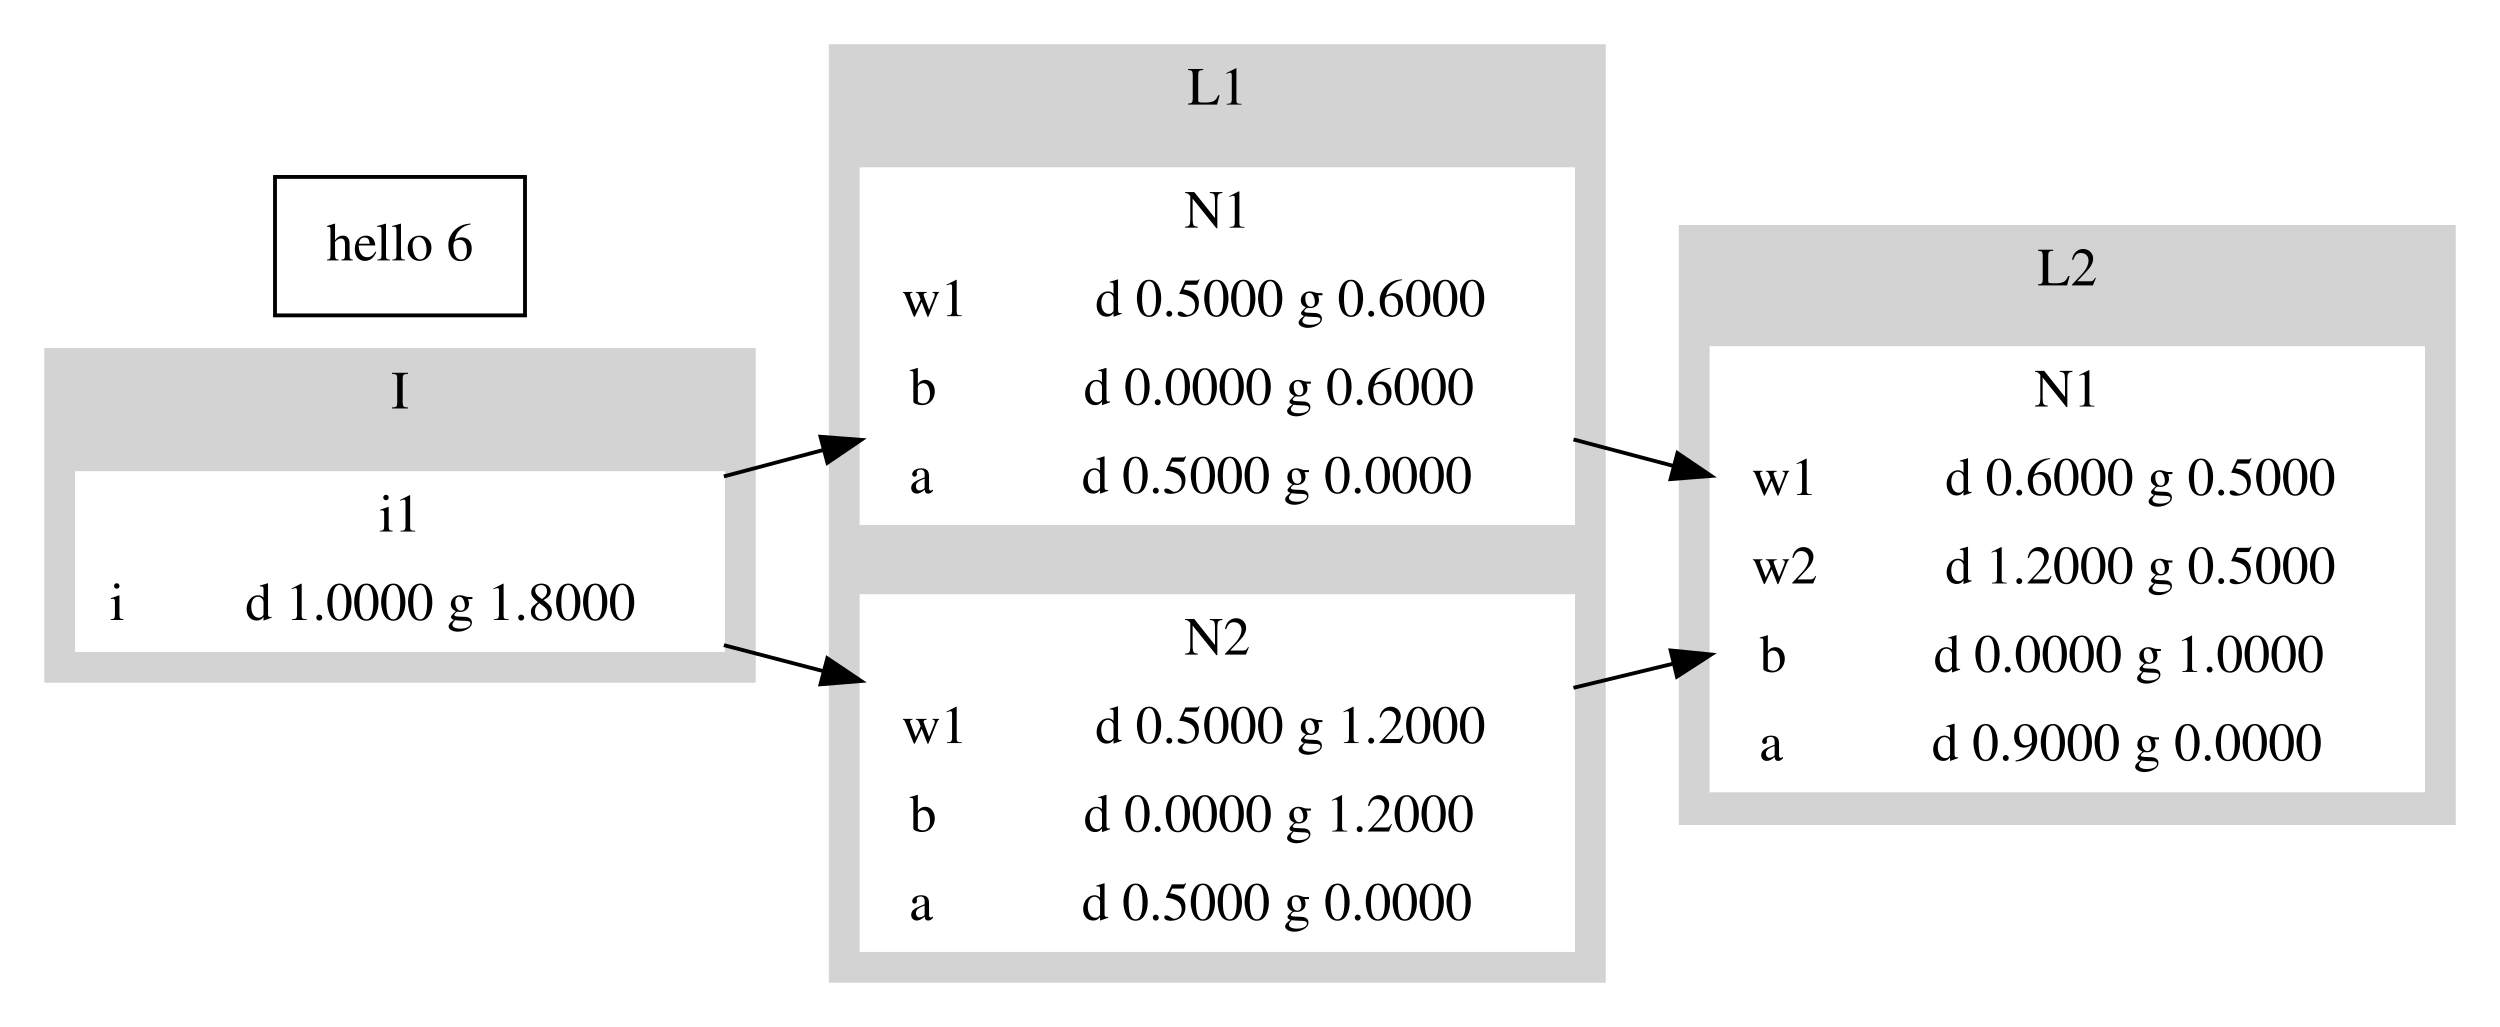
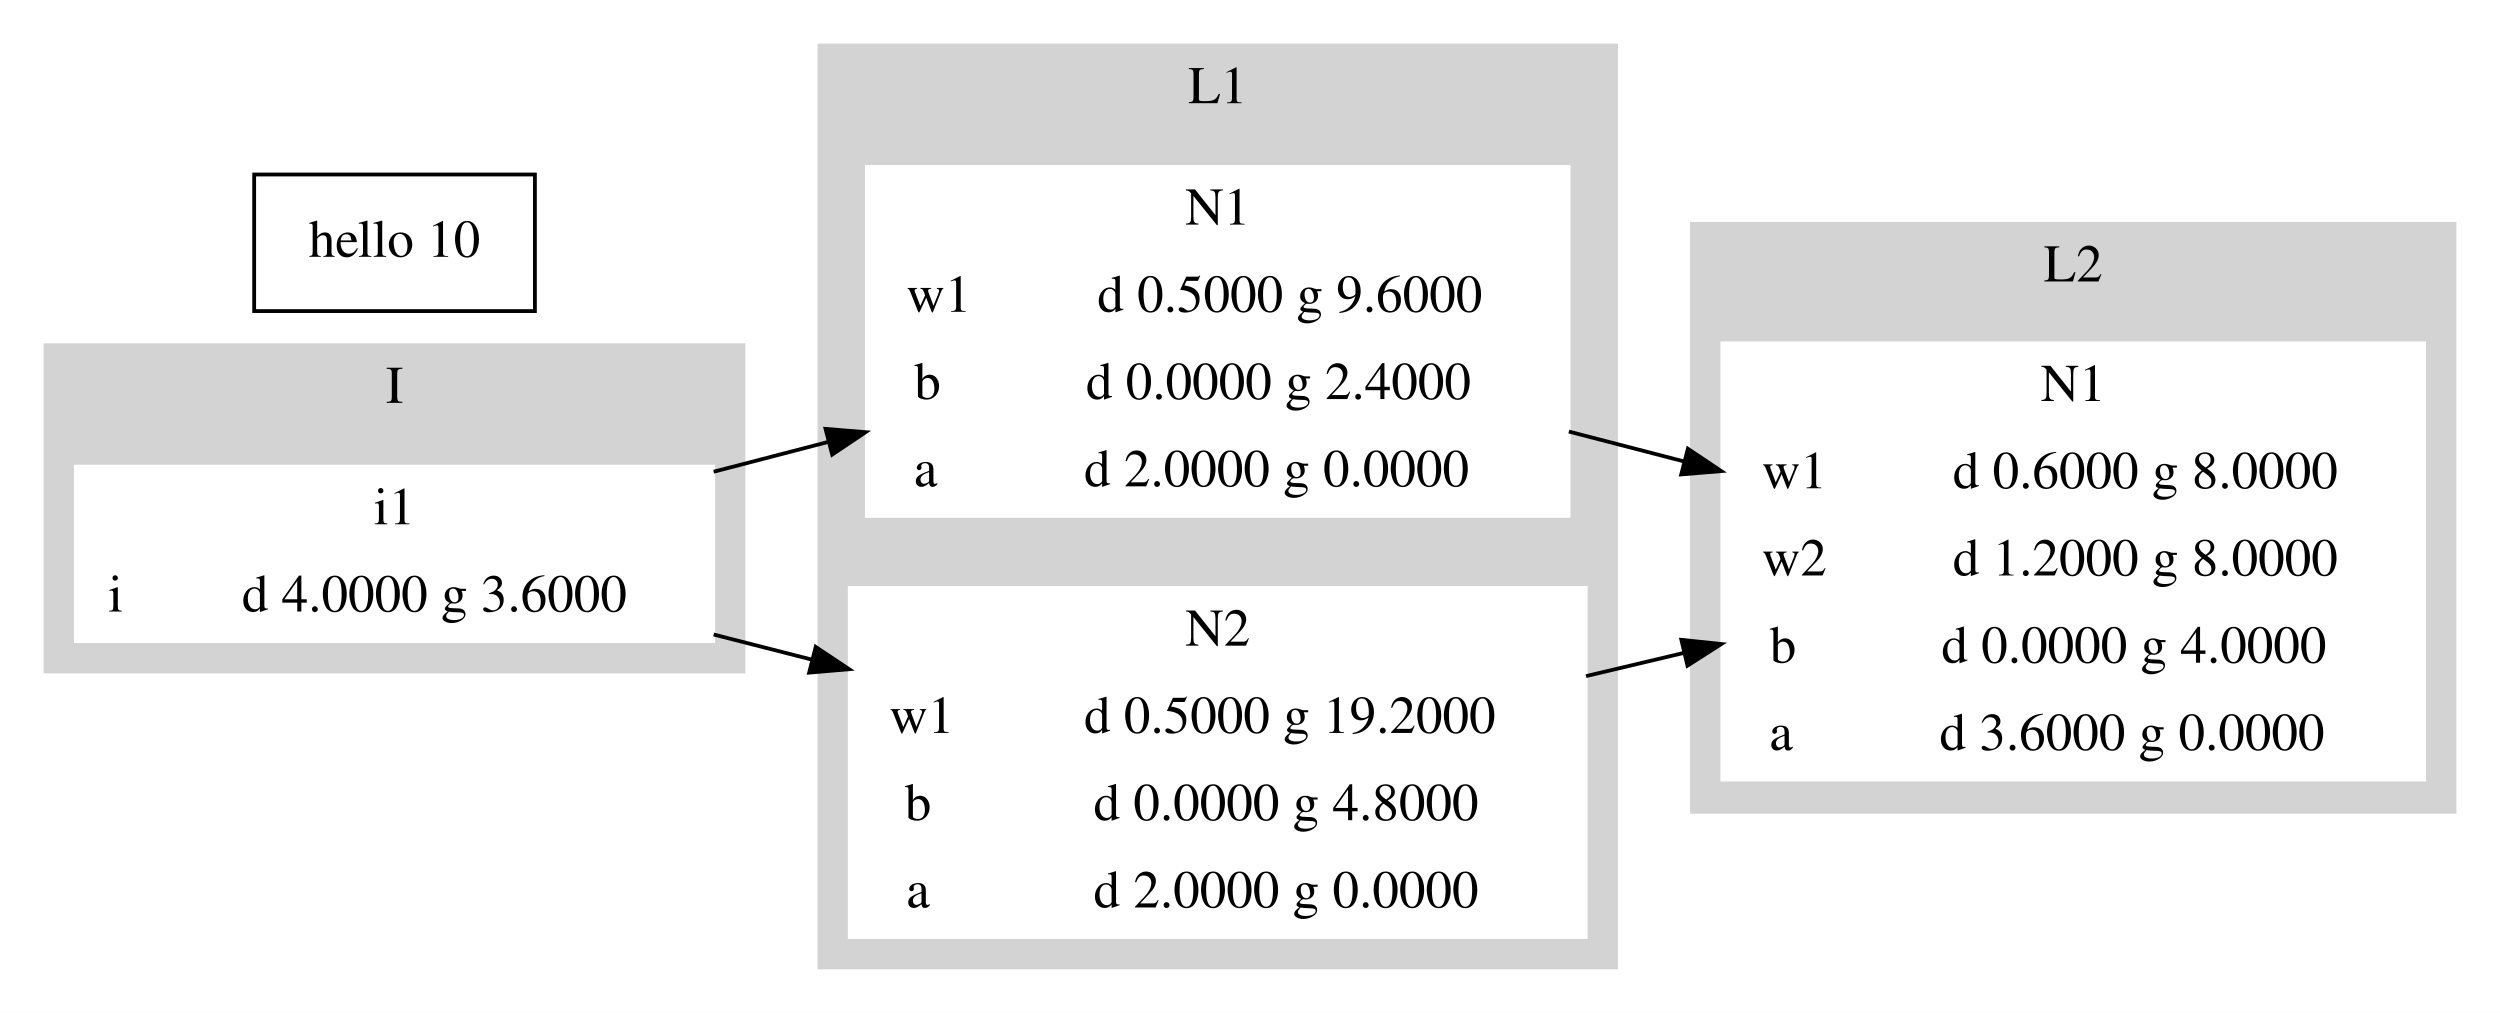
- <svg xmlns="http://www.w3.org/2000/svg" width="650pt" height="267pt" viewBox="0.00 0.00 650.00 267.00">
+ <svg xmlns="http://www.w3.org/2000/svg" width="659pt" height="267pt" viewBox="0.00 0.00 659.00 267.00">
  <g id="graph0" class="graph" transform="scale(1 1) rotate(0) translate(4 263)">
-     <polygon fill="white" stroke="transparent" points="-4,4 -4,-263 646,-263 646,4 -4,4" />
+     <polygon fill="white" stroke="transparent" points="-4,4 -4,-263 655,-263 655,4 -4,4" />
    <g id="clust1" class="cluster">
      <polygon fill="lightgrey" stroke="lightgrey" points="8,-86 8,-172 192,-172 192,-86 8,-86" />
      <text text-anchor="middle" x="100" y="-156.8" font-family="Times,serif" font-size="14.00">I</text>
    </g>
    <g id="clust2" class="cluster">
-       <polygon fill="lightgrey" stroke="lightgrey" points="212,-8 212,-251 413,-251 413,-8 212,-8" />
-       <text text-anchor="middle" x="312.5" y="-235.8" font-family="Times,serif" font-size="14.00">L1</text>
+       <polygon fill="lightgrey" stroke="lightgrey" points="212,-8 212,-251 422,-251 422,-8 212,-8" />
+       <text text-anchor="middle" x="317" y="-235.8" font-family="Times,serif" font-size="14.00">L1</text>
    </g>
    <g id="clust3" class="cluster">
-       <polygon fill="lightgrey" stroke="lightgrey" points="433,-49 433,-204 634,-204 634,-49 433,-49" />
-       <text text-anchor="middle" x="533.5" y="-188.8" font-family="Times,serif" font-size="14.00">L2</text>
+       <polygon fill="lightgrey" stroke="lightgrey" points="442,-49 442,-204 643,-204 643,-49 442,-49" />
+       <text text-anchor="middle" x="542.5" y="-188.8" font-family="Times,serif" font-size="14.00">L2</text>
    </g>
    <g id="node1" class="node">
      <polygon fill="white" stroke="white" points="16,-94 16,-140 184,-140 184,-94 16,-94" />
      <text text-anchor="middle" x="100" y="-124.8" font-family="Times,serif" font-size="14.00">i1</text>
      <polyline fill="none" stroke="white" points="16,-117 184,-117 " />
      <text text-anchor="middle" x="26.5" y="-101.8" font-family="Times,serif" font-size="14.00">i</text>
      <polyline fill="none" stroke="white" points="37,-94 37,-117 " />
-       <text text-anchor="middle" x="110.5" y="-101.8" font-family="Times,serif" font-size="14.00">d 1.0000 g 1.8000</text>
+       <text text-anchor="middle" x="110.5" y="-101.8" font-family="Times,serif" font-size="14.00">d 4.0000 g 3.6000</text>
    </g>
    <g id="node2" class="node">
-       <polygon fill="white" stroke="white" points="220,-127 220,-219 405,-219 405,-127 220,-127" />
-       <text text-anchor="middle" x="312.5" y="-203.8" font-family="Times,serif" font-size="14.00">N1</text>
-       <polyline fill="none" stroke="white" points="220,-196 405,-196 " />
-       <text text-anchor="middle" x="239" y="-180.8" font-family="Times,serif" font-size="14.00">w1</text>
-       <polyline fill="none" stroke="white" points="258,-173 258,-196 " />
-       <text text-anchor="middle" x="331.5" y="-180.8" font-family="Times,serif" font-size="14.00">d 0.5000 g 0.6000</text>
-       <polyline fill="none" stroke="white" points="220,-173 405,-173 " />
-       <text text-anchor="middle" x="236" y="-157.8" font-family="Times,serif" font-size="14.00">b</text>
-       <polyline fill="none" stroke="white" points="252,-150 252,-173 " />
-       <text text-anchor="middle" x="328.5" y="-157.8" font-family="Times,serif" font-size="14.00">d 0.0000 g 0.6000</text>
-       <polyline fill="none" stroke="white" points="220,-150 405,-150 " />
-       <text text-anchor="middle" x="235.5" y="-134.8" font-family="Times,serif" font-size="14.00">a</text>
-       <polyline fill="none" stroke="white" points="251,-127 251,-150 " />
-       <text text-anchor="middle" x="328" y="-134.8" font-family="Times,serif" font-size="14.00">d 0.5000 g 0.0000</text>
+       <polygon fill="white" stroke="white" points="224.5,-127 224.5,-219 409.5,-219 409.5,-127 224.5,-127" />
+       <text text-anchor="middle" x="317" y="-203.8" font-family="Times,serif" font-size="14.00">N1</text>
+       <polyline fill="none" stroke="white" points="224.5,-196 409.5,-196 " />
+       <text text-anchor="middle" x="243.5" y="-180.8" font-family="Times,serif" font-size="14.00">w1</text>
+       <polyline fill="none" stroke="white" points="262.5,-173 262.5,-196 " />
+       <text text-anchor="middle" x="336" y="-180.8" font-family="Times,serif" font-size="14.00">d 0.5000 g 9.6000</text>
+       <polyline fill="none" stroke="white" points="224.5,-173 409.5,-173 " />
+       <text text-anchor="middle" x="240.5" y="-157.8" font-family="Times,serif" font-size="14.00">b</text>
+       <polyline fill="none" stroke="white" points="256.5,-150 256.5,-173 " />
+       <text text-anchor="middle" x="333" y="-157.8" font-family="Times,serif" font-size="14.00">d 0.0000 g 2.4000</text>
+       <polyline fill="none" stroke="white" points="224.5,-150 409.5,-150 " />
+       <text text-anchor="middle" x="240" y="-134.8" font-family="Times,serif" font-size="14.00">a</text>
+       <polyline fill="none" stroke="white" points="255.5,-127 255.5,-150 " />
+       <text text-anchor="middle" x="332.5" y="-134.8" font-family="Times,serif" font-size="14.00">d 2.0000 g 0.0000</text>
    </g>
    <g id="edge1" class="edge">
-       <path fill="none" stroke="black" d="M184.2,-139.13C192.71,-141.4 201.43,-143.72 210.11,-146.03" />
-       <polygon fill="black" stroke="black" points="209.33,-149.44 219.89,-148.63 211.13,-142.68 209.33,-149.44" />
+       <path fill="none" stroke="black" d="M184.12,-138.65C194.06,-141.24 204.3,-143.91 214.46,-146.55" />
+       <polygon fill="black" stroke="black" points="213.61,-149.95 224.17,-149.08 215.37,-143.17 213.61,-149.95" />
    </g>
    <g id="node3" class="node">
-       <polygon fill="white" stroke="white" points="220,-16 220,-108 405,-108 405,-16 220,-16" />
-       <text text-anchor="middle" x="312.5" y="-92.8" font-family="Times,serif" font-size="14.00">N2</text>
-       <polyline fill="none" stroke="white" points="220,-85 405,-85 " />
+       <polygon fill="white" stroke="white" points="220,-16 220,-108 414,-108 414,-16 220,-16" />
+       <text text-anchor="middle" x="317" y="-92.8" font-family="Times,serif" font-size="14.00">N2</text>
+       <polyline fill="none" stroke="white" points="220,-85 414,-85 " />
      <text text-anchor="middle" x="239" y="-69.8" font-family="Times,serif" font-size="14.00">w1</text>
      <polyline fill="none" stroke="white" points="258,-62 258,-85 " />
-       <text text-anchor="middle" x="331.5" y="-69.8" font-family="Times,serif" font-size="14.00">d 0.5000 g 1.2000</text>
-       <polyline fill="none" stroke="white" points="220,-62 405,-62 " />
-       <text text-anchor="middle" x="236" y="-46.8" font-family="Times,serif" font-size="14.00">b</text>
-       <polyline fill="none" stroke="white" points="252,-39 252,-62 " />
-       <text text-anchor="middle" x="328.5" y="-46.8" font-family="Times,serif" font-size="14.00">d 0.0000 g 1.2000</text>
-       <polyline fill="none" stroke="white" points="220,-39 405,-39 " />
-       <text text-anchor="middle" x="235.5" y="-23.8" font-family="Times,serif" font-size="14.00">a</text>
-       <polyline fill="none" stroke="white" points="251,-16 251,-39 " />
-       <text text-anchor="middle" x="328" y="-23.8" font-family="Times,serif" font-size="14.00">d 0.5000 g 0.0000</text>
+       <text text-anchor="middle" x="336" y="-69.8" font-family="Times,serif" font-size="14.00">d 0.5000 g 19.2000</text>
+       <polyline fill="none" stroke="white" points="220,-62 414,-62 " />
+       <text text-anchor="middle" x="238" y="-46.8" font-family="Times,serif" font-size="14.00">b</text>
+       <polyline fill="none" stroke="white" points="256,-39 256,-62 " />
+       <text text-anchor="middle" x="335" y="-46.8" font-family="Times,serif" font-size="14.00">d 0.0000 g 4.8000</text>
+       <polyline fill="none" stroke="white" points="220,-39 414,-39 " />
+       <text text-anchor="middle" x="238" y="-23.8" font-family="Times,serif" font-size="14.00">a</text>
+       <polyline fill="none" stroke="white" points="256,-16 256,-39 " />
+       <text text-anchor="middle" x="335" y="-23.8" font-family="Times,serif" font-size="14.00">d 2.0000 g 0.0000</text>
    </g>
    <g id="edge2" class="edge">
-       <path fill="none" stroke="black" d="M184.2,-95.26C192.71,-93.04 201.43,-90.76 210.11,-88.49" />
-       <polygon fill="black" stroke="black" points="211.1,-91.85 219.89,-85.94 209.33,-85.08 211.1,-91.85" />
+       <path fill="none" stroke="black" d="M184.12,-95.74C192.62,-93.56 201.34,-91.33 210.04,-89.11" />
+       <polygon fill="black" stroke="black" points="211.02,-92.47 219.84,-86.6 209.29,-85.69 211.02,-92.47" />
    </g>
    <g id="node4" class="node">
-       <polygon fill="white" stroke="white" points="441,-57.5 441,-172.5 626,-172.5 626,-57.5 441,-57.5" />
-       <text text-anchor="middle" x="533.5" y="-157.3" font-family="Times,serif" font-size="14.00">N1</text>
-       <polyline fill="none" stroke="white" points="441,-149.5 626,-149.5 " />
-       <text text-anchor="middle" x="460" y="-134.3" font-family="Times,serif" font-size="14.00">w1</text>
-       <polyline fill="none" stroke="white" points="479,-126.5 479,-149.5 " />
-       <text text-anchor="middle" x="552.5" y="-134.3" font-family="Times,serif" font-size="14.00">d 0.6000 g 0.5000</text>
-       <polyline fill="none" stroke="white" points="441,-126.5 626,-126.5 " />
-       <text text-anchor="middle" x="460" y="-111.3" font-family="Times,serif" font-size="14.00">w2</text>
-       <polyline fill="none" stroke="white" points="479,-103.5 479,-126.5 " />
-       <text text-anchor="middle" x="552.5" y="-111.3" font-family="Times,serif" font-size="14.00">d 1.2000 g 0.5000</text>
-       <polyline fill="none" stroke="white" points="441,-103.5 626,-103.5 " />
-       <text text-anchor="middle" x="457" y="-88.3" font-family="Times,serif" font-size="14.00">b</text>
-       <polyline fill="none" stroke="white" points="473,-80.5 473,-103.5 " />
-       <text text-anchor="middle" x="549.5" y="-88.3" font-family="Times,serif" font-size="14.00">d 0.0000 g 1.0000</text>
-       <polyline fill="none" stroke="white" points="441,-80.5 626,-80.5 " />
-       <text text-anchor="middle" x="456.5" y="-65.3" font-family="Times,serif" font-size="14.00">a</text>
-       <polyline fill="none" stroke="white" points="472,-57.5 472,-80.5 " />
-       <text text-anchor="middle" x="549" y="-65.3" font-family="Times,serif" font-size="14.00">d 0.9000 g 0.0000</text>
+       <polygon fill="white" stroke="white" points="450,-57.5 450,-172.5 635,-172.5 635,-57.5 450,-57.5" />
+       <text text-anchor="middle" x="542.5" y="-157.3" font-family="Times,serif" font-size="14.00">N1</text>
+       <polyline fill="none" stroke="white" points="450,-149.5 635,-149.5 " />
+       <text text-anchor="middle" x="469" y="-134.3" font-family="Times,serif" font-size="14.00">w1</text>
+       <polyline fill="none" stroke="white" points="488,-126.5 488,-149.5 " />
+       <text text-anchor="middle" x="561.5" y="-134.3" font-family="Times,serif" font-size="14.00">d 0.6000 g 8.0000</text>
+       <polyline fill="none" stroke="white" points="450,-126.5 635,-126.5 " />
+       <text text-anchor="middle" x="469" y="-111.3" font-family="Times,serif" font-size="14.00">w2</text>
+       <polyline fill="none" stroke="white" points="488,-103.5 488,-126.5 " />
+       <text text-anchor="middle" x="561.5" y="-111.3" font-family="Times,serif" font-size="14.00">d 1.2000 g 8.0000</text>
+       <polyline fill="none" stroke="white" points="450,-103.5 635,-103.5 " />
+       <text text-anchor="middle" x="466" y="-88.3" font-family="Times,serif" font-size="14.00">b</text>
+       <polyline fill="none" stroke="white" points="482,-80.5 482,-103.5 " />
+       <text text-anchor="middle" x="558.5" y="-88.3" font-family="Times,serif" font-size="14.00">d 0.0000 g 4.0000</text>
+       <polyline fill="none" stroke="white" points="450,-80.5 635,-80.5 " />
+       <text text-anchor="middle" x="465.5" y="-65.3" font-family="Times,serif" font-size="14.00">a</text>
+       <polyline fill="none" stroke="white" points="481,-57.5 481,-80.5 " />
+       <text text-anchor="middle" x="558" y="-65.3" font-family="Times,serif" font-size="14.00">d 3.6000 g 0.0000</text>
    </g>
    <g id="edge3" class="edge">
-       <path fill="none" stroke="black" d="M405.11,-148.74C413.71,-146.46 422.46,-144.14 431.14,-141.84" />
-       <polygon fill="black" stroke="black" points="432.14,-145.2 440.91,-139.26 430.35,-138.43 432.14,-145.2" />
+       <path fill="none" stroke="black" d="M409.55,-149.24C419.6,-146.63 429.87,-143.97 440.03,-141.33" />
+       <polygon fill="black" stroke="black" points="440.93,-144.71 449.73,-138.82 439.17,-137.94 440.93,-144.71" />
    </g>
    <g id="edge4" class="edge">
-       <path fill="none" stroke="black" d="M405.11,-84.17C413.71,-86.25 422.46,-88.37 431.14,-90.47" />
-       <polygon fill="black" stroke="black" points="430.37,-93.88 440.91,-92.83 432.01,-87.08 430.37,-93.88" />
+       <path fill="none" stroke="black" d="M414.08,-84.78C422.58,-86.8 431.21,-88.85 439.76,-90.87" />
+       <polygon fill="black" stroke="black" points="439.21,-94.34 449.75,-93.24 440.82,-87.53 439.21,-94.34" />
    </g>
    <g id="node5" class="node">
-       <polygon fill="none" stroke="black" points="67.5,-181 67.5,-217 132.5,-217 132.5,-181 67.5,-181" />
-       <text text-anchor="middle" x="100" y="-195.3" font-family="Times,serif" font-size="14.00">hello 6</text>
+       <polygon fill="none" stroke="black" points="63,-181 63,-217 137,-217 137,-181 63,-181" />
+       <text text-anchor="middle" x="100" y="-195.3" font-family="Times,serif" font-size="14.00">hello 10</text>
    </g>
  </g>
</svg>
